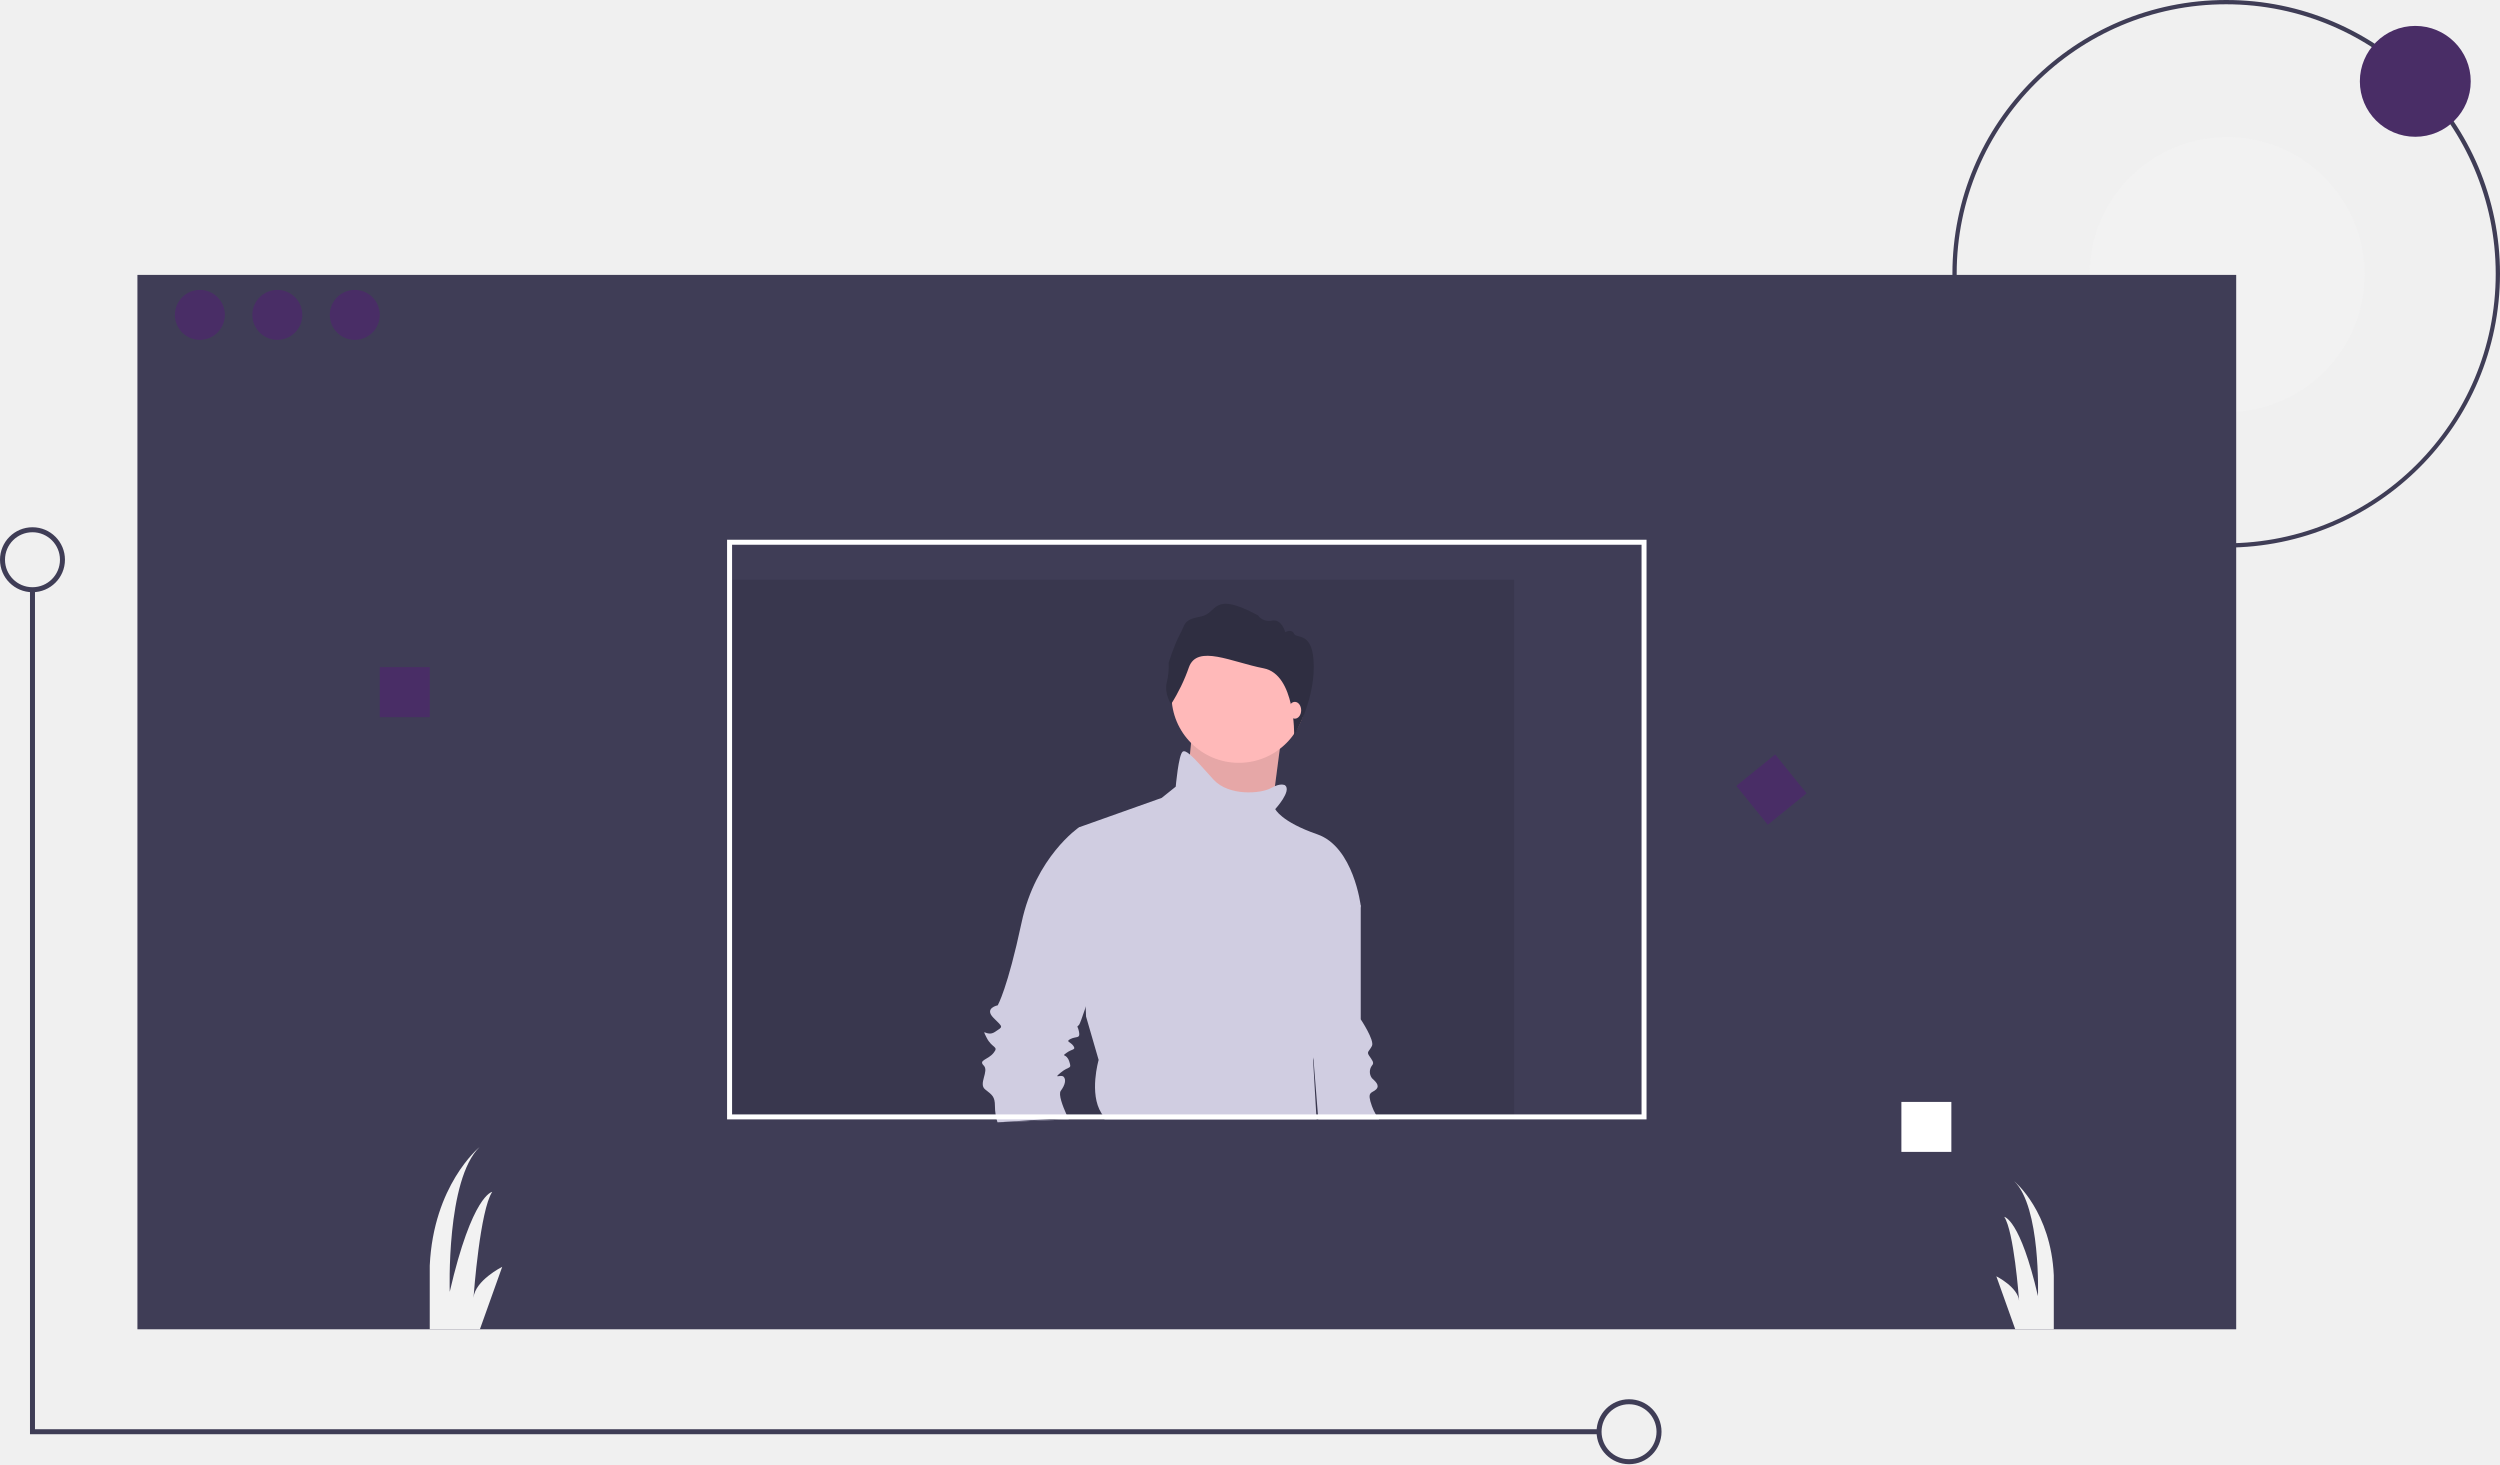
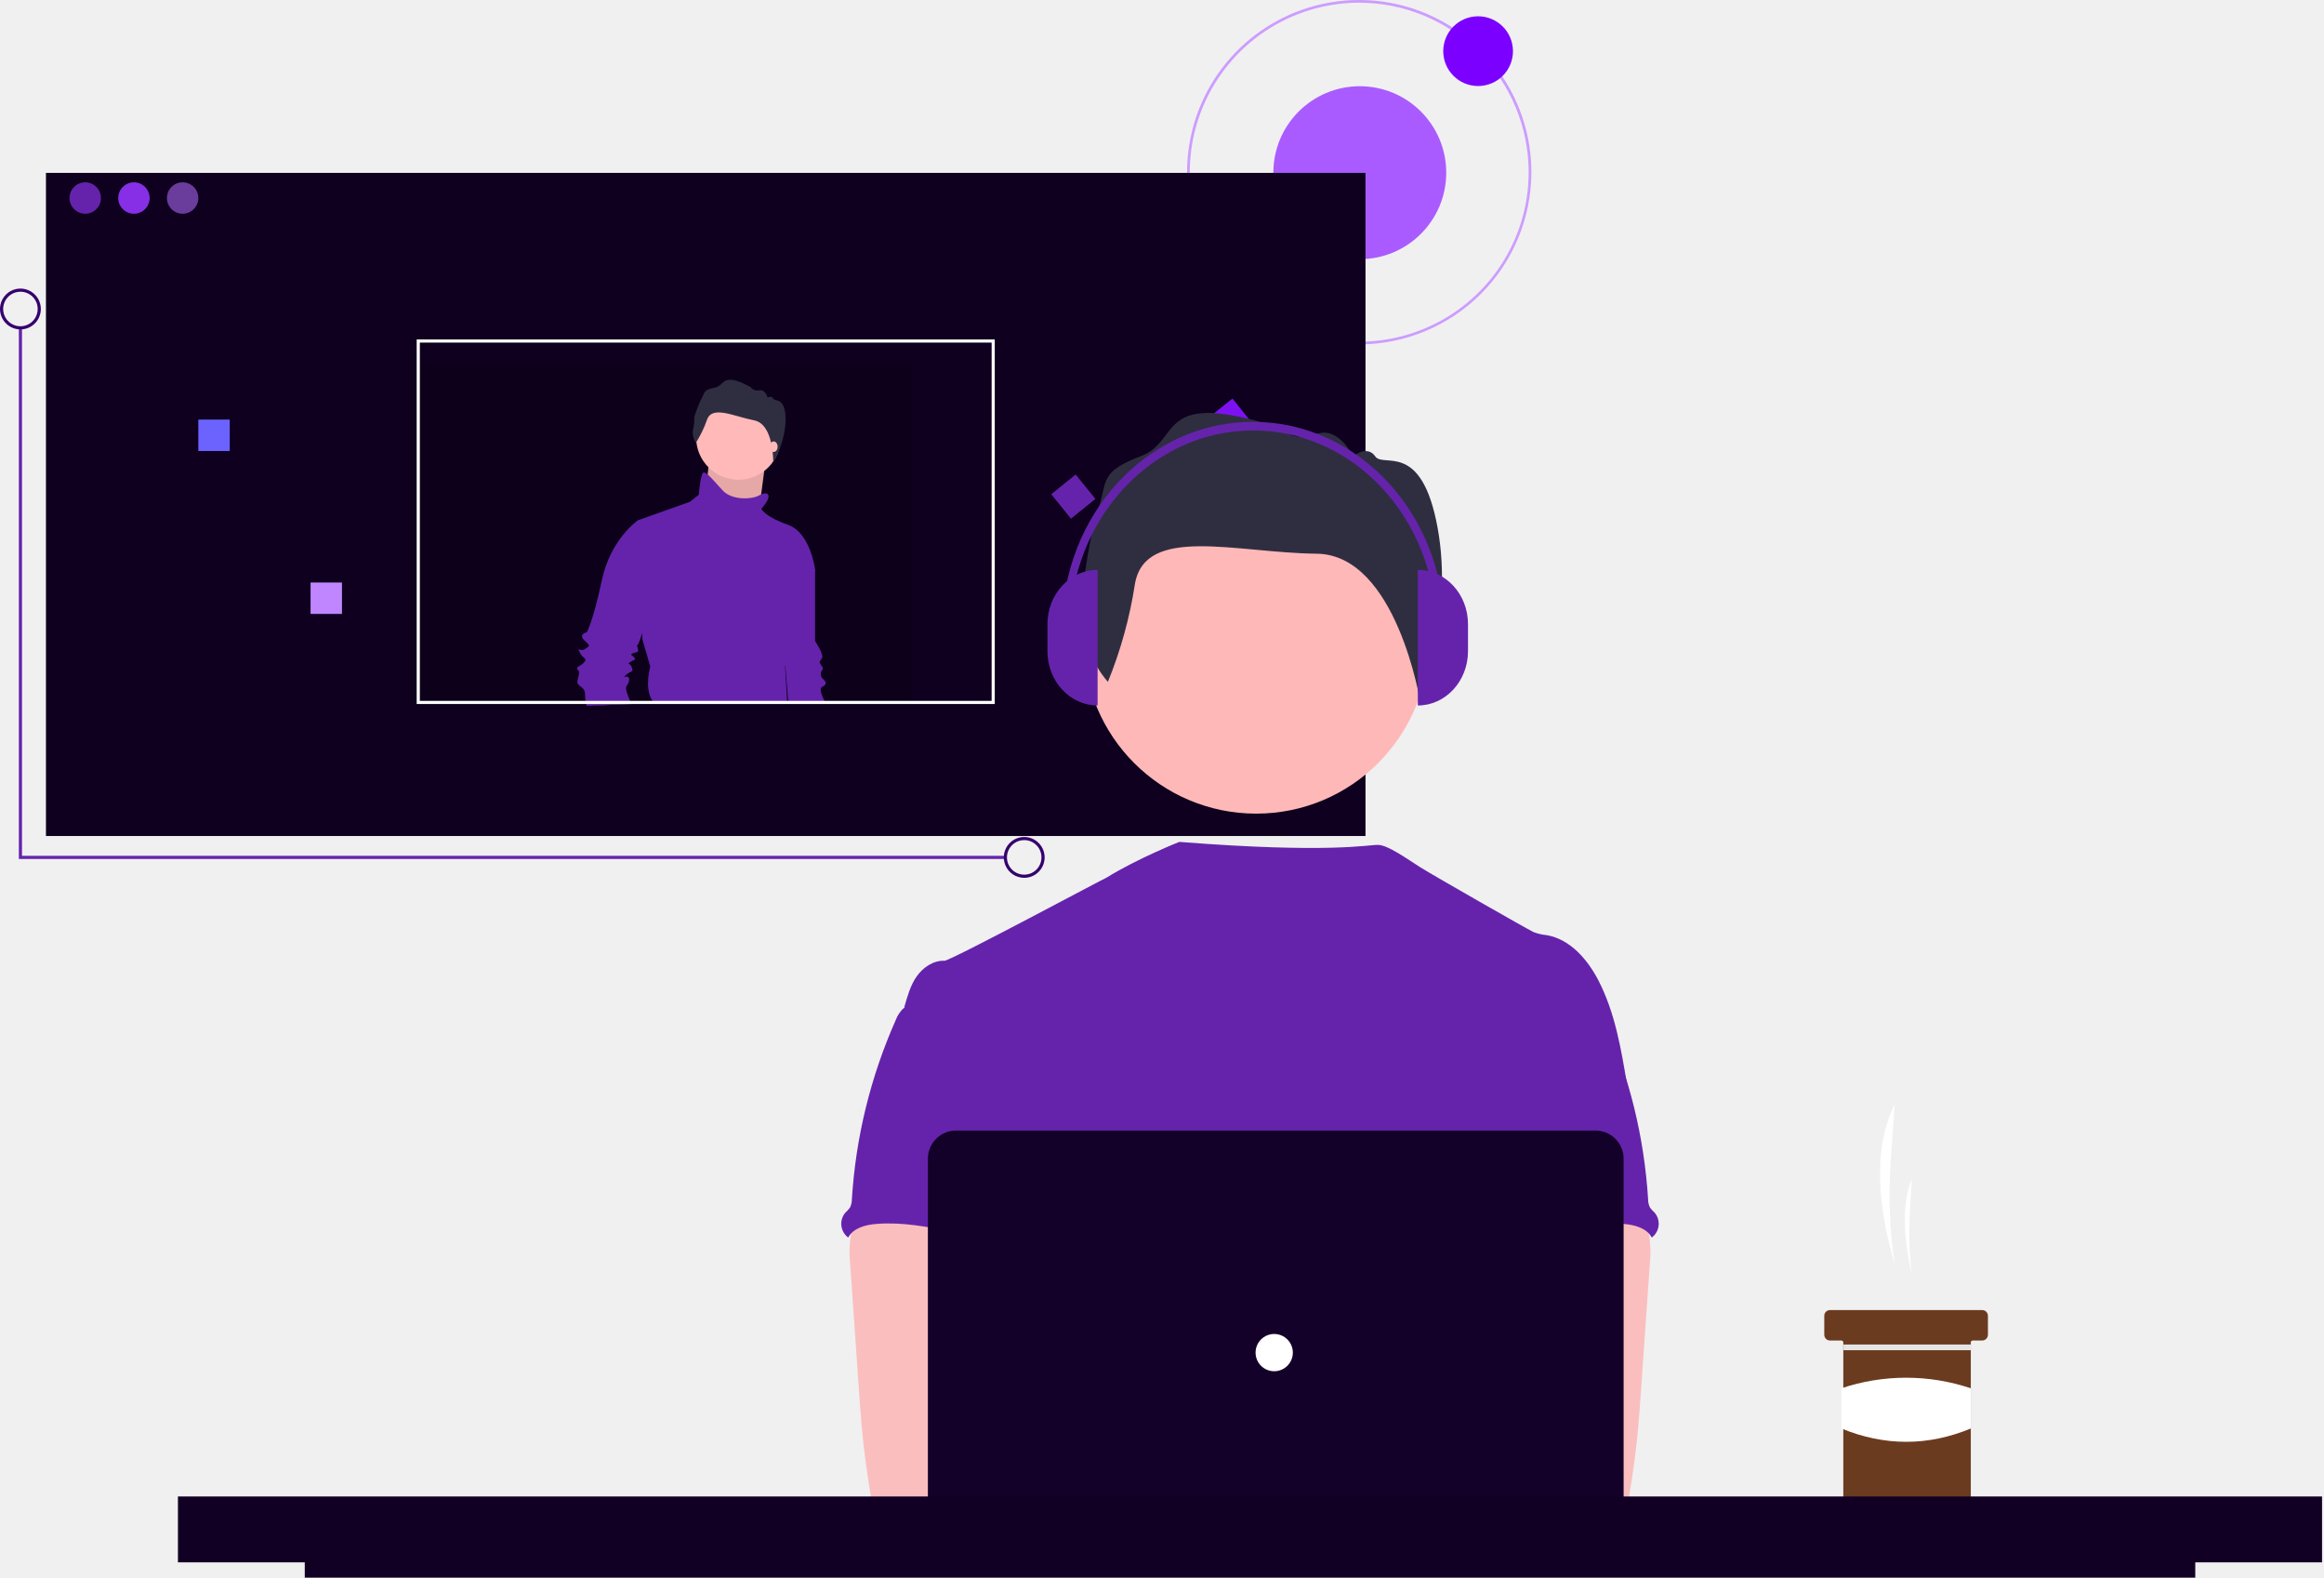
- <svg xmlns="http://www.w3.org/2000/svg" id="e07c9319-842b-449a-9f57-029d5804b779" data-name="Layer 1" width="1168.75" height="684.517" viewBox="0 0 1168.75 684.517">
-   <path d="M1056.375,363.742a128,128,0,1,1,128-128A128.145,128.145,0,0,1,1056.375,363.742Zm0-254a126,126,0,1,0,126,126A126.143,126.143,0,0,0,1056.375,109.742Z" transform="translate(-15.625 -107.7417)" fill="#3f3d56" />
-   <circle cx="1041.179" cy="128.367" r="64.273" fill="#f2f2f2" />
-   <rect x="64.244" y="128.517" width="981.176" height="492.924" fill="#3f3d56" />
-   <rect x="339.908" y="271.021" width="367.941" height="252.303" opacity="0.1" />
-   <circle cx="1129.149" cy="38.028" r="25.917" fill="#492d66" />
-   <circle cx="93.445" cy="147.206" r="11.681" fill="#492d66" />
-   <circle cx="129.655" cy="147.206" r="11.681" fill="#492d66" />
-   <circle cx="165.866" cy="147.206" r="11.681" fill="#492d66" />
-   <rect x="177.546" y="311.903" width="23.361" height="23.361" fill="#492d66" />
-   <rect x="888.899" y="515.147" width="23.361" height="23.361" fill="#fff" />
-   <rect x="832.104" y="465.199" width="23.361" height="23.361" transform="translate(-127.7592 529.1579) rotate(-38.97687)" fill="#492d66" />
-   <polygon points="747.563 670.5 14.017 670.5 14.017 275.693 16.353 275.693 16.353 668.164 747.563 668.164 747.563 670.5" fill="#3f3d56" />
-   <path d="M777.205,792.258a15.185,15.185,0,1,1,15.185-15.185A15.202,15.202,0,0,1,777.205,792.258Zm0-28.034a12.849,12.849,0,1,0,12.849,12.849A12.863,12.863,0,0,0,777.205,764.225Z" transform="translate(-15.625 -107.7417)" fill="#3f3d56" />
-   <path d="M30.81,384.603a15.185,15.185,0,1,1,15.185-15.185A15.202,15.202,0,0,1,30.81,384.603Zm0-28.034a12.849,12.849,0,1,0,12.849,12.849A12.863,12.863,0,0,0,30.81,356.569Z" transform="translate(-15.625 -107.7417)" fill="#3f3d56" />
-   <path d="M250.407,699.981l-10.431,29.202H216.533V699.397c1.729-37.366,22.696-54.934,23.35-55.472-15.757,15.197-14.005,67.736-14.005,67.736,10.513-45.555,19.857-46.723,19.857-46.723-5.653,8.492-8.574,47.12-8.749,49.526C237.686,706.347,250.407,699.981,250.407,699.981Z" transform="translate(-15.625 -107.7417)" fill="#f2f2f2" />
-   <path d="M975.776,703.952v25.23H957.753l-8.842-24.775S958.991,709.454,959.552,715.89c-.14-1.986-2.453-32.542-6.938-39.27,0,0,7.417.923,15.757,37.051,0,0,1.378-41.665-11.108-53.719C957.788,660.383,974.41,674.307,975.776,703.952Z" transform="translate(-15.625 -107.7417)" fill="#f2f2f2" />
-   <path d="M660.34,631.06H631.93l-.19-2.33-2.07-25.97v-.01l-2.15-27,13.11-55.69,11.14,11.14V584.27s6.55,9.83,5.24,12.45-2.62,2.62-1.31,4.58c1.31,1.97,2.62,3.28,1.31,4.59a4.92,4.92,0,0,0,0,5.9c1.31,1.31,3.93,3.27,1.96,5.24-1.96,1.96-4.58.65-1.96,7.86a23.001,23.001,0,0,0,1.8,3.84A25.502,25.502,0,0,0,660.34,631.06Z" transform="translate(-15.625 -107.7417)" fill="#d0cde1" />
-   <polygon points="557.189 343.847 553.258 383.159 593.225 389.056 596.173 366.452 599.122 343.847 557.189 343.847" fill="#ffb9b9" />
-   <polygon points="557.189 343.847 553.258 383.159 593.225 389.056 596.173 366.452 599.122 343.847 557.189 343.847" opacity="0.1" />
-   <circle cx="579.138" cy="325.174" r="31.45" fill="#ffb9b9" />
-   <path d="M515.29,631.06c-.11-.23-.23-.47-.35-.73-.23-.49-.48-1.02-.75-1.6-1.74-3.88-3.87-9.4-2.64-11.05,1.97-2.62,2.62-5.24,1.31-6.55s-5.24,1.31-1.31-1.97c3.93-3.27,5.24-1.31,3.93-5.24s-3.93-1.96-1.31-3.93c2.62-1.96,4.59-1.31,3.28-3.27-1.31-1.97-3.93-1.97-1.31-3.28s4.59,0,3.93-3.28c-.66-3.27-1.31-1.96,0-3.27.34-.34,1.53-3.64,3.12-8.35,4.45-13.31,11.95-37.86,11.95-38.83,0-1.31-10.48-42.58-10.48-42.58l-4.59-2.63s-20.31,13.76-26.86,44.56c-6.56,30.79-11.14,38.66-11.14,38.66s-6.55,1.31-1.97,5.89c4.59,4.59,4.59,3.93.66,6.55s-6.55-2.62-3.93,2.62c2.62,5.25,5.89,3.94,3.27,7.21-2.62,3.28-7.2,3.28-4.58,5.9s-2.62,8.52.65,11.14c3.28,2.62,4.59,3.27,4.59,7.86a24.268,24.268,0,0,0,.31,3.84,19.597,19.597,0,0,0,.48,2.33c.15.61.3,1.07.4,1.36Z" transform="translate(-15.625 -107.7417)" fill="#d0cde1" />
-   <polygon points="499.665 523.318 502.335 523.318 502.475 522.388 499.315 522.588 487.825 523.318 466.325 524.678 499.665 523.318" fill="#3f3d56" />
-   <path d="M529.24,603.27l-5.89-20.31-.16-4.42-3.12-84.04,38.66-13.75L565.28,475.5s1.31-15.07,3.28-16.38c.71-.47,1.85.08,3.36,1.36,2.65,2.25,6.45,6.74,11.05,11.75,7.21,7.86,22.28,6.55,26.86,3.93a15.468,15.468,0,0,1,1.83-.91c3.29-1.36,4.72-.4,4.72-.4,3.28,2.62-4.58,11.14-4.58,11.14s2.62,5.89,19.65,11.79c17.04,5.9,20.32,33.42,20.32,33.42s-20.32,55.03-19.66,58.96c.56,3.37-1.76,10.59-2.44,12.59v.01c-.11.32-.18.51-.18.51l1.49,25.46.14,2.33H532.01a13.478,13.478,0,0,0-1.11-2.33c-.11-.18-.23-.37-.35-.56C524.66,618.99,529.24,603.27,529.24,603.27Z" transform="translate(-15.625 -107.7417)" fill="#d0cde1" />
-   <path d="M563.095,436.944s-3.266-4.899-2.01-10.174a30.837,30.837,0,0,0,.879-9.17s2.638-8.542,5.276-13.315,1.382-6.783,9.672-8.29,4.899-12.31,26.755-.628a6.41,6.41,0,0,0,6.657,2.512c4.522-.879,6.155,5.401,6.155,5.401s3.015-1.759,4.145.754,9.191-1.508,9.191,15.45-9.173,32.105-9.173,32.105.672-28.524-14.275-31.414-31.026-11.305-34.92-.502A82.35,82.35,0,0,1,563.095,436.944Z" transform="translate(-15.625 -107.7417)" fill="#2f2e41" />
-   <ellipse cx="605.346" cy="332.054" rx="2.948" ry="3.931" fill="#ffb9b9" />
-   <path d="M355.53,360.07V631.06H785.38V360.07ZM783.05,628.73H357.87V362.41H783.05Z" transform="translate(-15.625 -107.7417)" fill="#fff" />
+ <svg xmlns="http://www.w3.org/2000/svg" width="862" height="585" viewBox="0 0 862 585" fill="none">
+   <g id="main">
+     <g id="portfolio">
+       <path id="Vector" d="M504.365 96.094C522.071 96.094 536.426 81.739 536.426 64.033C536.426 46.326 522.071 31.972 504.365 31.972C486.658 31.972 472.304 46.326 472.304 64.033C472.304 81.739 486.658 96.094 504.365 96.094Z" fill="#AA5BFF" />
+       <g id="Ring">
+         <path id="Vector_2" d="M504.151 127.699C491.522 127.699 479.178 123.954 468.678 116.938C458.178 109.922 449.994 99.951 445.161 88.284C440.329 76.617 439.064 63.779 441.528 51.393C443.992 39.007 450.073 27.631 459.002 18.701C467.932 9.772 479.309 3.69 491.694 1.227C504.08 -1.237 516.918 0.028 528.585 4.86C540.252 9.693 550.224 17.877 557.239 28.377C564.255 38.877 568 51.221 568 63.849C567.981 80.777 561.248 97.007 549.278 108.977C537.308 120.947 521.079 127.68 504.151 127.699V127.699ZM504.151 0.998C491.72 0.998 479.568 4.684 469.232 11.59C458.896 18.496 450.84 28.312 446.083 39.797C441.326 51.282 440.081 63.919 442.507 76.111C444.932 88.303 450.918 99.502 459.708 108.292C468.498 117.082 479.697 123.068 491.889 125.493C504.081 127.919 516.718 126.674 528.203 121.917C539.688 117.16 549.504 109.104 556.41 98.768C563.316 88.432 567.002 76.28 567.002 63.849C566.984 47.186 560.356 31.21 548.573 19.427C536.79 7.644 520.814 1.016 504.151 0.998V0.998Z" fill="#CC9CFF" />
+         <path id="Vector_3" d="M548.246 31.897C555.386 31.897 561.174 26.109 561.174 18.97C561.174 11.83 555.386 6.042 548.246 6.042C541.106 6.042 535.318 11.83 535.318 18.97C535.318 26.109 541.106 31.897 548.246 31.897Z" fill="#7B00FF" />
+       </g>
+       <path id="Vector_4" d="M506.48 64.107H17.046V309.989H506.48V64.107Z" fill="#0E001E" />
+       <path id="Vector_5" opacity="0.1" d="M338.092 135.192H154.554V261.046H338.092V135.192Z" fill="black" />
+       <path id="Vector_6" d="M31.613 79.256C34.831 79.256 37.439 76.648 37.439 73.43C37.439 70.212 34.831 67.603 31.613 67.603C28.395 67.603 25.786 70.212 25.786 73.43C25.786 76.648 28.395 79.256 31.613 79.256Z" fill="#6523AC" />
+       <path id="Vector_7" d="M49.675 79.256C52.893 79.256 55.502 76.648 55.502 73.43C55.502 70.212 52.893 67.603 49.675 67.603C46.457 67.603 43.849 70.212 43.849 73.43C43.849 76.648 46.457 79.256 49.675 79.256Z" fill="#872FE6" />
+       <path id="Vector_8" d="M67.738 79.256C70.956 79.256 73.564 76.648 73.564 73.43C73.564 70.212 70.956 67.603 67.738 67.603C64.52 67.603 61.911 70.212 61.911 73.43C61.911 76.648 64.52 79.256 67.738 79.256Z" fill="#B26BFF" fill-opacity="0.56" />
+       <path id="cube5" d="M85.217 155.585H73.564V167.238H85.217V155.585Z" fill="#6C63FF" />
+       <path id="cube3" d="M464.417 156.899L457.155 147.785L448.041 155.046L455.303 164.16L464.417 156.899Z" fill="#7E11F2" />
+       <path id="cube1" d="M440.057 256.967H428.404V268.62H440.057V256.967Z" fill="white" />
+       <path id="cube4" d="M126.846 215.991H115.193V227.644H126.846V215.991Z" fill="#C086FF" />
+       <path id="cube2" d="M398.97 175.94L389.911 183.27L397.241 192.329L406.3 184.999L398.97 175.94Z" fill="#6523AC" />
+       <g id="bracket">
+         <path id="Vector_9" d="M372.902 318.505H6.992V121.566H8.157V317.34H372.902V318.505Z" fill="#6523AC" />
+         <path id="Vector_10" d="M379.894 325.497C378.396 325.497 376.931 325.053 375.686 324.221C374.44 323.388 373.469 322.205 372.896 320.821C372.323 319.437 372.173 317.914 372.465 316.445C372.757 314.976 373.479 313.626 374.538 312.567C375.597 311.507 376.947 310.786 378.416 310.494C379.886 310.201 381.409 310.351 382.793 310.925C384.177 311.498 385.36 312.469 386.192 313.715C387.024 314.96 387.469 316.425 387.469 317.923C387.466 319.931 386.667 321.856 385.247 323.276C383.827 324.696 381.902 325.495 379.894 325.497V325.497ZM379.894 311.513C378.626 311.513 377.387 311.889 376.333 312.594C375.279 313.298 374.458 314.299 373.973 315.47C373.487 316.641 373.361 317.93 373.608 319.173C373.855 320.416 374.466 321.558 375.362 322.455C376.258 323.351 377.4 323.961 378.644 324.209C379.887 324.456 381.176 324.329 382.347 323.844C383.518 323.359 384.519 322.538 385.223 321.484C385.927 320.43 386.303 319.19 386.303 317.923C386.301 316.223 385.625 314.594 384.424 313.393C383.222 312.191 381.593 311.515 379.894 311.513V311.513Z" fill="#35006D" />
+         <path id="Vector_11" d="M7.575 122.149C6.076 122.149 4.612 121.705 3.366 120.873C2.121 120.04 1.15 118.857 0.577 117.473C0.003 116.089 -0.147 114.566 0.146 113.097C0.438 111.628 1.159 110.278 2.219 109.219C3.278 108.159 4.628 107.438 6.097 107.146C7.566 106.853 9.089 107.003 10.473 107.577C11.857 108.15 13.04 109.121 13.873 110.366C14.705 111.612 15.149 113.076 15.149 114.575C15.147 116.583 14.348 118.508 12.928 119.928C11.508 121.348 9.583 122.147 7.575 122.149V122.149ZM7.575 108.165C6.307 108.165 5.068 108.541 4.014 109.245C2.96 109.95 2.138 110.951 1.653 112.122C1.168 113.293 1.041 114.582 1.288 115.825C1.536 117.068 2.146 118.21 3.043 119.107C3.939 120.003 5.081 120.613 6.324 120.861C7.567 121.108 8.856 120.981 10.027 120.496C11.198 120.011 12.199 119.189 12.904 118.135C13.608 117.081 13.984 115.842 13.984 114.575C13.982 112.875 13.306 111.246 12.104 110.045C10.903 108.843 9.274 108.167 7.575 108.165V108.165Z" fill="#35006D" />
+       </g>
+       <path id="Vector_12" d="M306.599 261.043H292.427L292.333 259.881L291.3 246.927V246.922L290.228 233.454L296.767 205.674L302.324 211.231V237.704C302.324 237.704 305.591 242.607 304.938 243.914C304.284 245.221 303.631 245.221 304.284 246.198C304.938 247.181 305.591 247.835 304.938 248.488C304.62 248.913 304.448 249.429 304.448 249.96C304.448 250.49 304.62 251.006 304.938 251.431C305.591 252.085 306.898 253.062 305.916 254.045C304.938 255.023 303.631 254.369 304.938 257.966C305.178 258.631 305.478 259.272 305.836 259.881C306.069 260.282 306.324 260.67 306.599 261.043V261.043Z" fill="#6523AC" />
+       <path id="Vector_13" d="M262.939 171.519L260.978 191.129L280.915 194.07L282.385 182.795L283.856 171.519H262.939Z" fill="#FFB9B9" />
+       <path id="Vector_14" opacity="0.1" d="M262.939 171.519L260.978 191.129L280.915 194.07L282.385 182.795L283.856 171.519H262.939Z" fill="black" />
+       <path id="Vector_15" d="M273.888 177.892C282.552 177.892 289.576 170.869 289.576 162.204C289.576 153.54 282.552 146.517 273.888 146.517C265.224 146.517 258.2 153.54 258.2 162.204C258.2 170.869 265.224 177.892 273.888 177.892Z" fill="#FFB9B9" />
+       <path id="Vector_16" d="M234.245 261.043C234.19 260.929 234.13 260.809 234.07 260.679C233.955 260.435 233.831 260.171 233.696 259.881C232.828 257.946 231.766 255.192 232.379 254.369C233.362 253.062 233.686 251.755 233.033 251.102C232.379 250.448 230.419 251.755 232.379 250.119C234.339 248.488 234.993 249.466 234.339 247.505C233.686 245.545 232.379 246.528 233.686 245.545C234.993 244.567 235.976 244.892 235.322 243.914C234.669 242.931 233.362 242.931 234.669 242.278C235.976 241.624 236.958 242.278 236.629 240.642C236.3 239.01 235.976 239.664 236.629 239.01C236.799 238.841 237.392 237.195 238.185 234.845C240.405 228.206 244.146 215.96 244.146 215.476C244.146 214.822 238.919 194.236 238.919 194.236L236.629 192.924C236.629 192.924 226.498 199.788 223.231 215.152C219.958 230.51 217.674 234.436 217.674 234.436C217.674 234.436 214.406 235.09 216.691 237.374C218.981 239.664 218.981 239.335 217.02 240.642C215.06 241.948 213.753 239.335 215.06 241.949C216.367 244.567 217.998 243.914 216.691 245.545C215.384 247.181 213.1 247.181 214.406 248.488C215.713 249.795 213.1 252.738 214.731 254.045C216.367 255.352 217.02 255.676 217.02 257.966C217.021 258.607 217.073 259.248 217.175 259.881C217.231 260.273 217.311 260.661 217.414 261.043C217.489 261.348 217.564 261.577 217.614 261.722L234.245 261.043Z" fill="#6523AC" />
+       <path id="Vector_17" d="M234.245 261.043H235.577L235.646 260.579L234.07 260.679L228.339 261.043L217.614 261.722L234.245 261.043Z" fill="#3F3D56" />
+       <path id="Vector_18" d="M241.203 247.181L238.265 237.05L238.185 234.845L236.629 192.924L255.914 186.065L259.181 183.446C259.181 183.446 259.834 175.929 260.817 175.276C261.171 175.041 261.74 175.316 262.493 175.954C263.815 177.076 265.71 179.316 268.005 181.815C271.602 185.736 279.119 185.083 281.403 183.776C281.697 183.604 282.002 183.453 282.316 183.322C283.957 182.643 284.671 183.122 284.671 183.122C286.307 184.429 282.386 188.679 282.386 188.679C282.386 188.679 283.693 191.617 292.188 194.56C300.688 197.503 302.324 211.231 302.324 211.231C302.324 211.231 292.188 238.681 292.517 240.642C292.797 242.323 291.639 245.924 291.3 246.922V246.927C291.245 247.086 291.21 247.181 291.21 247.181L291.954 259.881L292.023 261.043H242.585C242.438 260.639 242.253 260.25 242.031 259.881C241.976 259.791 241.917 259.697 241.857 259.602C238.919 255.023 241.203 247.181 241.203 247.181Z" fill="#6523AC" />
+       <path id="Vector_19" d="M258.091 164.214C258.091 164.214 256.462 161.77 257.089 159.139C257.463 157.645 257.611 156.103 257.527 154.565C257.527 154.565 258.843 150.304 260.159 147.923C261.475 145.542 260.848 144.54 264.983 143.788C269.119 143.036 267.427 137.647 278.329 143.474C278.697 143.988 279.209 144.381 279.8 144.604C280.391 144.827 281.035 144.87 281.65 144.728C283.906 144.289 284.721 147.422 284.721 147.422C284.721 147.422 286.224 146.545 286.788 147.798C287.352 149.051 291.373 147.046 291.373 155.504C291.373 163.963 286.797 171.519 286.797 171.519C286.797 171.519 287.133 157.29 279.677 155.849C272.22 154.408 264.2 150.21 262.258 155.599C261.209 158.623 259.811 161.514 258.091 164.214Z" fill="#2F2E41" />
+       <path id="Vector_20" d="M286.961 167.597C287.773 167.597 288.432 166.719 288.432 165.636C288.432 164.553 287.773 163.675 286.961 163.675C286.149 163.675 285.49 164.553 285.49 165.636C285.49 166.719 286.149 167.597 286.961 167.597Z" fill="#FFB9B9" />
+       <path id="Vector_21" d="M154.553 125.867V261.043H368.972V125.867H154.553ZM367.81 259.881H155.72V127.035H367.81V259.881Z" fill="white" />
+     </g>
+     <g id="Coding">
+       <path id="steam1" d="M702.759 468.841C700.882 456.207 700.387 443.406 701.28 430.664L702.759 409.577C694.612 425.78 696.453 447.106 702.759 468.841V468.841Z" fill="white" />
+       <path id="steam2" d="M709.111 472.369C708.208 464.83 707.97 457.226 708.4 449.645L709.111 437.093C705.192 446.737 706.077 459.431 709.111 472.369Z" fill="white" />
+       <path id="Vector_22" d="M737.347 487.892V494.947C737.344 495.508 737.12 496.045 736.723 496.441C736.327 496.837 735.79 497.061 735.229 497.064H731.7C731.607 497.064 731.515 497.082 731.43 497.117C731.344 497.152 731.266 497.204 731.2 497.27C731.135 497.336 731.083 497.413 731.047 497.499C731.012 497.585 730.994 497.677 730.994 497.77V555.623C730.991 556.183 730.767 556.72 730.371 557.116C729.974 557.512 729.438 557.736 728.877 557.739H685.823C685.261 557.739 684.723 557.516 684.326 557.119C683.929 556.722 683.706 556.184 683.705 555.623V497.77C683.705 497.583 683.63 497.403 683.498 497.271C683.366 497.139 683.186 497.065 682.999 497.064H678.764C678.203 497.064 677.665 496.84 677.268 496.444C676.871 496.047 676.647 495.509 676.647 494.947V487.892C676.647 487.614 676.701 487.339 676.807 487.082C676.914 486.825 677.07 486.591 677.266 486.395C677.463 486.198 677.697 486.042 677.954 485.936C678.211 485.83 678.486 485.775 678.764 485.776H735.229C735.79 485.777 736.328 486.001 736.725 486.397C737.121 486.794 737.345 487.331 737.347 487.892V487.892Z" fill="#6B3B20" />
+       <path id="Vector_23" d="M731.058 498.546H683.768V500.662H731.058V498.546Z" fill="#E6E6E6" />
+       <path id="Vector_24" d="M730.994 529.691C715.17 536.237 699.174 536.309 682.999 529.691V514.779C698.57 509.552 715.423 509.552 730.994 514.779V529.691Z" fill="white" />
+       <path id="Ellipse 276" d="M465.932 301.698C501.257 301.698 529.894 273.073 529.894 237.762C529.894 202.451 501.257 173.826 465.932 173.826C430.607 173.826 401.971 202.451 401.971 237.762C401.971 273.073 430.607 301.698 465.932 301.698Z" fill="#FEB8B8" />
+       <path id="Vector_25" d="M603.496 402.175C601.296 388.948 599.028 375.467 592.878 363.552C588.836 355.747 582.42 348.31 573.771 346.766C572.067 346.615 570.393 346.227 568.796 345.615C566.262 344.395 532.206 324.962 526.793 321.577C522.145 318.671 514.809 313.291 511.11 313.291C507.388 313.21 493.118 316.529 437.42 312.177C437.42 312.177 422.119 318.206 410.279 325.516C410.1 325.398 352.47 356.333 350.305 356.251C346.205 356.079 342.393 358.703 340.043 362.007C337.693 365.312 336.59 369.403 335.436 373.358C348.023 401.379 359.54 429.435 372.129 457.456C372.718 458.511 373.031 459.698 373.039 460.907C372.786 462.161 372.251 463.342 371.473 464.358C365.3 474.271 365.496 486.738 366.171 498.389C366.846 510.039 367.68 522.345 362.471 532.788C361.055 535.655 359.212 538.279 357.865 541.146C354.709 547.64 353.569 568.407 355.412 575.384L586.328 581.997C581.363 568.354 603.496 402.175 603.496 402.175Z" fill="#6523AC" />
+       <path id="Path 1421" d="M315.476 458.698C315.015 462.03 314.969 465.406 315.338 468.749L318.647 516.26C318.958 520.738 319.264 525.205 319.684 529.672C320.478 538.341 321.665 546.941 323.137 555.528C323.17 556.747 323.686 557.904 324.571 558.743C325.456 559.583 326.639 560.037 327.859 560.006C342.427 563.088 357.48 562.964 372.348 562.125C395.037 560.859 453.084 558.464 456.63 553.859C460.176 549.254 458.11 541.806 453.486 538.082C448.861 534.358 372.261 525.28 372.261 525.28C373.009 519.351 375.267 513.768 377.409 508.139C381.256 498.155 384.849 487.843 384.919 477.148C384.988 466.452 380.957 455.207 372.192 449.08C364.982 444.05 355.699 443.117 346.913 443.324C340.521 443.508 329.476 441.977 323.638 444.475C319.017 446.509 316.339 454.176 315.476 458.698Z" fill="#FBBEBE" />
+       <path id="Path 1430" d="M334.77 374.211C333.648 375.385 332.778 376.776 332.214 378.299C322.904 399.271 317.406 421.732 315.975 444.632C316 445.748 315.743 446.853 315.227 447.844C314.718 448.503 314.151 449.115 313.534 449.674C312.995 450.312 312.588 451.05 312.335 451.845C312.082 452.64 311.988 453.478 312.058 454.309C312.129 455.141 312.363 455.951 312.746 456.692C313.13 457.433 313.656 458.092 314.294 458.63C314.399 458.718 314.506 458.803 314.616 458.884C316.517 455.31 321.065 454.141 325.109 453.831C344.468 452.3 363.379 461.303 382.796 460.623C381.426 455.891 379.456 451.344 378.339 446.556C373.398 425.292 385.721 402.142 378.166 381.661C376.657 377.563 374.135 373.533 370.162 371.737C368.517 371.074 366.795 370.619 365.037 370.381C360.131 369.495 350.364 365.708 345.62 367.227C343.869 367.792 343.178 369.437 341.727 370.432C339.522 371.84 336.597 372.357 334.77 374.211Z" fill="#6523AC" />
+       <path id="Path 1421_2" d="M603.634 444.475C597.795 441.977 586.75 443.508 580.358 443.324C571.572 443.117 562.29 444.05 555.08 449.08C546.315 455.207 542.284 466.452 542.353 477.147C542.422 487.843 546.015 498.155 549.863 508.139C552.004 513.768 554.262 519.351 555.011 525.28C555.011 525.28 478.41 534.358 473.786 538.082C469.162 541.806 467.095 549.254 470.641 553.859C474.188 558.464 584.844 563.088 599.413 560.006C600.633 560.037 601.815 559.583 602.7 558.743C603.585 557.904 604.101 556.747 604.135 555.528C605.607 546.941 606.793 538.341 607.587 529.672C608.008 525.205 608.313 520.738 608.624 516.26L611.934 468.749C612.303 465.406 612.256 462.03 611.796 458.698C610.933 454.176 608.254 446.509 603.634 444.475Z" fill="#FBBEBE" />
+       <path id="Path 1430_2" d="M585.545 370.432C584.093 369.437 583.403 367.792 581.652 367.227C576.908 365.708 567.141 369.495 562.234 370.382C560.476 370.619 558.755 371.074 557.109 371.737C553.136 373.533 550.615 377.563 549.105 381.661C541.55 402.142 553.874 425.292 548.933 446.556C547.816 451.344 545.845 455.891 544.475 460.623C563.893 461.303 582.803 452.3 602.163 453.831C606.206 454.141 610.755 455.31 612.655 458.884C612.765 458.803 612.873 458.718 612.978 458.63C613.616 458.092 614.142 457.433 614.525 456.692C614.909 455.951 615.143 455.141 615.213 454.309C615.284 453.478 615.19 452.64 614.937 451.845C614.684 451.05 614.276 450.312 613.738 449.674C613.12 449.115 612.554 448.503 612.045 447.844C611.529 446.853 611.271 445.748 611.296 444.632C609.866 421.732 604.367 399.271 595.058 378.299C594.493 376.776 593.623 375.385 592.502 374.211C590.674 372.357 587.749 371.84 585.545 370.432Z" fill="#6523AC" />
+       <path id="Vector_26" d="M446.989 562.275C456.523 562.275 464.252 554.549 464.252 545.019C464.252 535.488 456.523 527.763 446.989 527.763C437.455 527.763 429.726 535.488 429.726 545.019C429.726 554.549 437.455 562.275 446.989 562.275Z" fill="#FBBEBE" />
+       <path id="Vector_27" d="M485.215 562.275C494.749 562.275 502.478 554.549 502.478 545.019C502.478 535.488 494.749 527.763 485.215 527.763C475.681 527.763 467.952 535.488 467.952 545.019C467.952 554.549 475.681 562.275 485.215 562.275Z" fill="#FBBEBE" />
+       <path id="Vector_28" d="M591.777 583.904H354.606C351.837 583.901 349.182 582.8 347.224 580.843C345.266 578.885 344.164 576.232 344.161 573.464V429.637C344.164 426.869 345.266 424.216 347.224 422.258C349.182 420.301 351.837 419.2 354.606 419.197H591.777C594.546 419.2 597.2 420.301 599.158 422.258C601.116 424.216 602.218 426.869 602.221 429.637V573.464C602.218 576.232 601.116 578.885 599.158 580.843C597.2 582.8 594.546 583.901 591.777 583.904Z" fill="#140129" />
+       <path id="Ellipse 263" d="M472.616 508.458C476.432 508.458 479.526 505.365 479.526 501.55C479.526 497.736 476.432 494.643 472.616 494.643C468.799 494.643 465.706 497.736 465.706 501.55C465.706 505.365 468.799 508.458 472.616 508.458Z" fill="white" />
+       <path id="Vector_29" d="M861.271 554.893H66V579.322H113.039V585H814.25V579.322H861.271V554.893Z" fill="#120024" />
+       <path id="Vector_30" d="M410.941 252.809C410.941 252.809 402.931 244.534 403.492 233.941C403.883 227.914 403.366 221.863 401.958 215.99C401.958 215.99 404.03 198.628 407.428 188.516C410.826 178.404 407.701 174.979 423.129 169.16C438.557 163.342 428.228 143.752 474.411 158.532C476.192 160.254 478.444 161.409 480.882 161.852C483.321 162.295 485.835 162.006 488.11 161.022C496.505 157.738 501.858 169.247 501.858 169.247C501.858 169.247 507.043 164.802 510.103 169.237C513.163 173.673 527.265 163.101 533.232 195.726C539.199 228.351 526.872 260.723 526.872 260.723C526.872 260.723 518.129 205.607 488.339 205.311C458.549 205.015 424.637 194.484 420.943 216.639C419.03 229.044 415.674 241.183 410.941 252.809Z" fill="#2F2E41" />
+       <path id="Vector_31" d="M535.641 233.004H532.688C532.688 192.534 502.225 159.609 464.78 159.609C427.336 159.609 396.872 192.534 396.872 233.004H393.92C393.92 190.774 425.708 156.418 464.78 156.418C503.853 156.418 535.641 190.774 535.641 233.004Z" fill="#6523AC" />
+       <path id="Vector_32" d="M525.89 211.311C536.167 211.311 544.498 220.316 544.498 231.423V241.48C544.498 252.587 536.167 261.592 525.89 261.592V211.311Z" fill="#6523AC" />
+       <path id="Vector_33" d="M407.116 261.592C396.838 261.592 388.507 252.587 388.507 241.48V231.423C388.507 220.316 396.838 211.311 407.116 211.311V261.592H407.116Z" fill="#6523AC" />
+     </g>
+   </g>
</svg>
